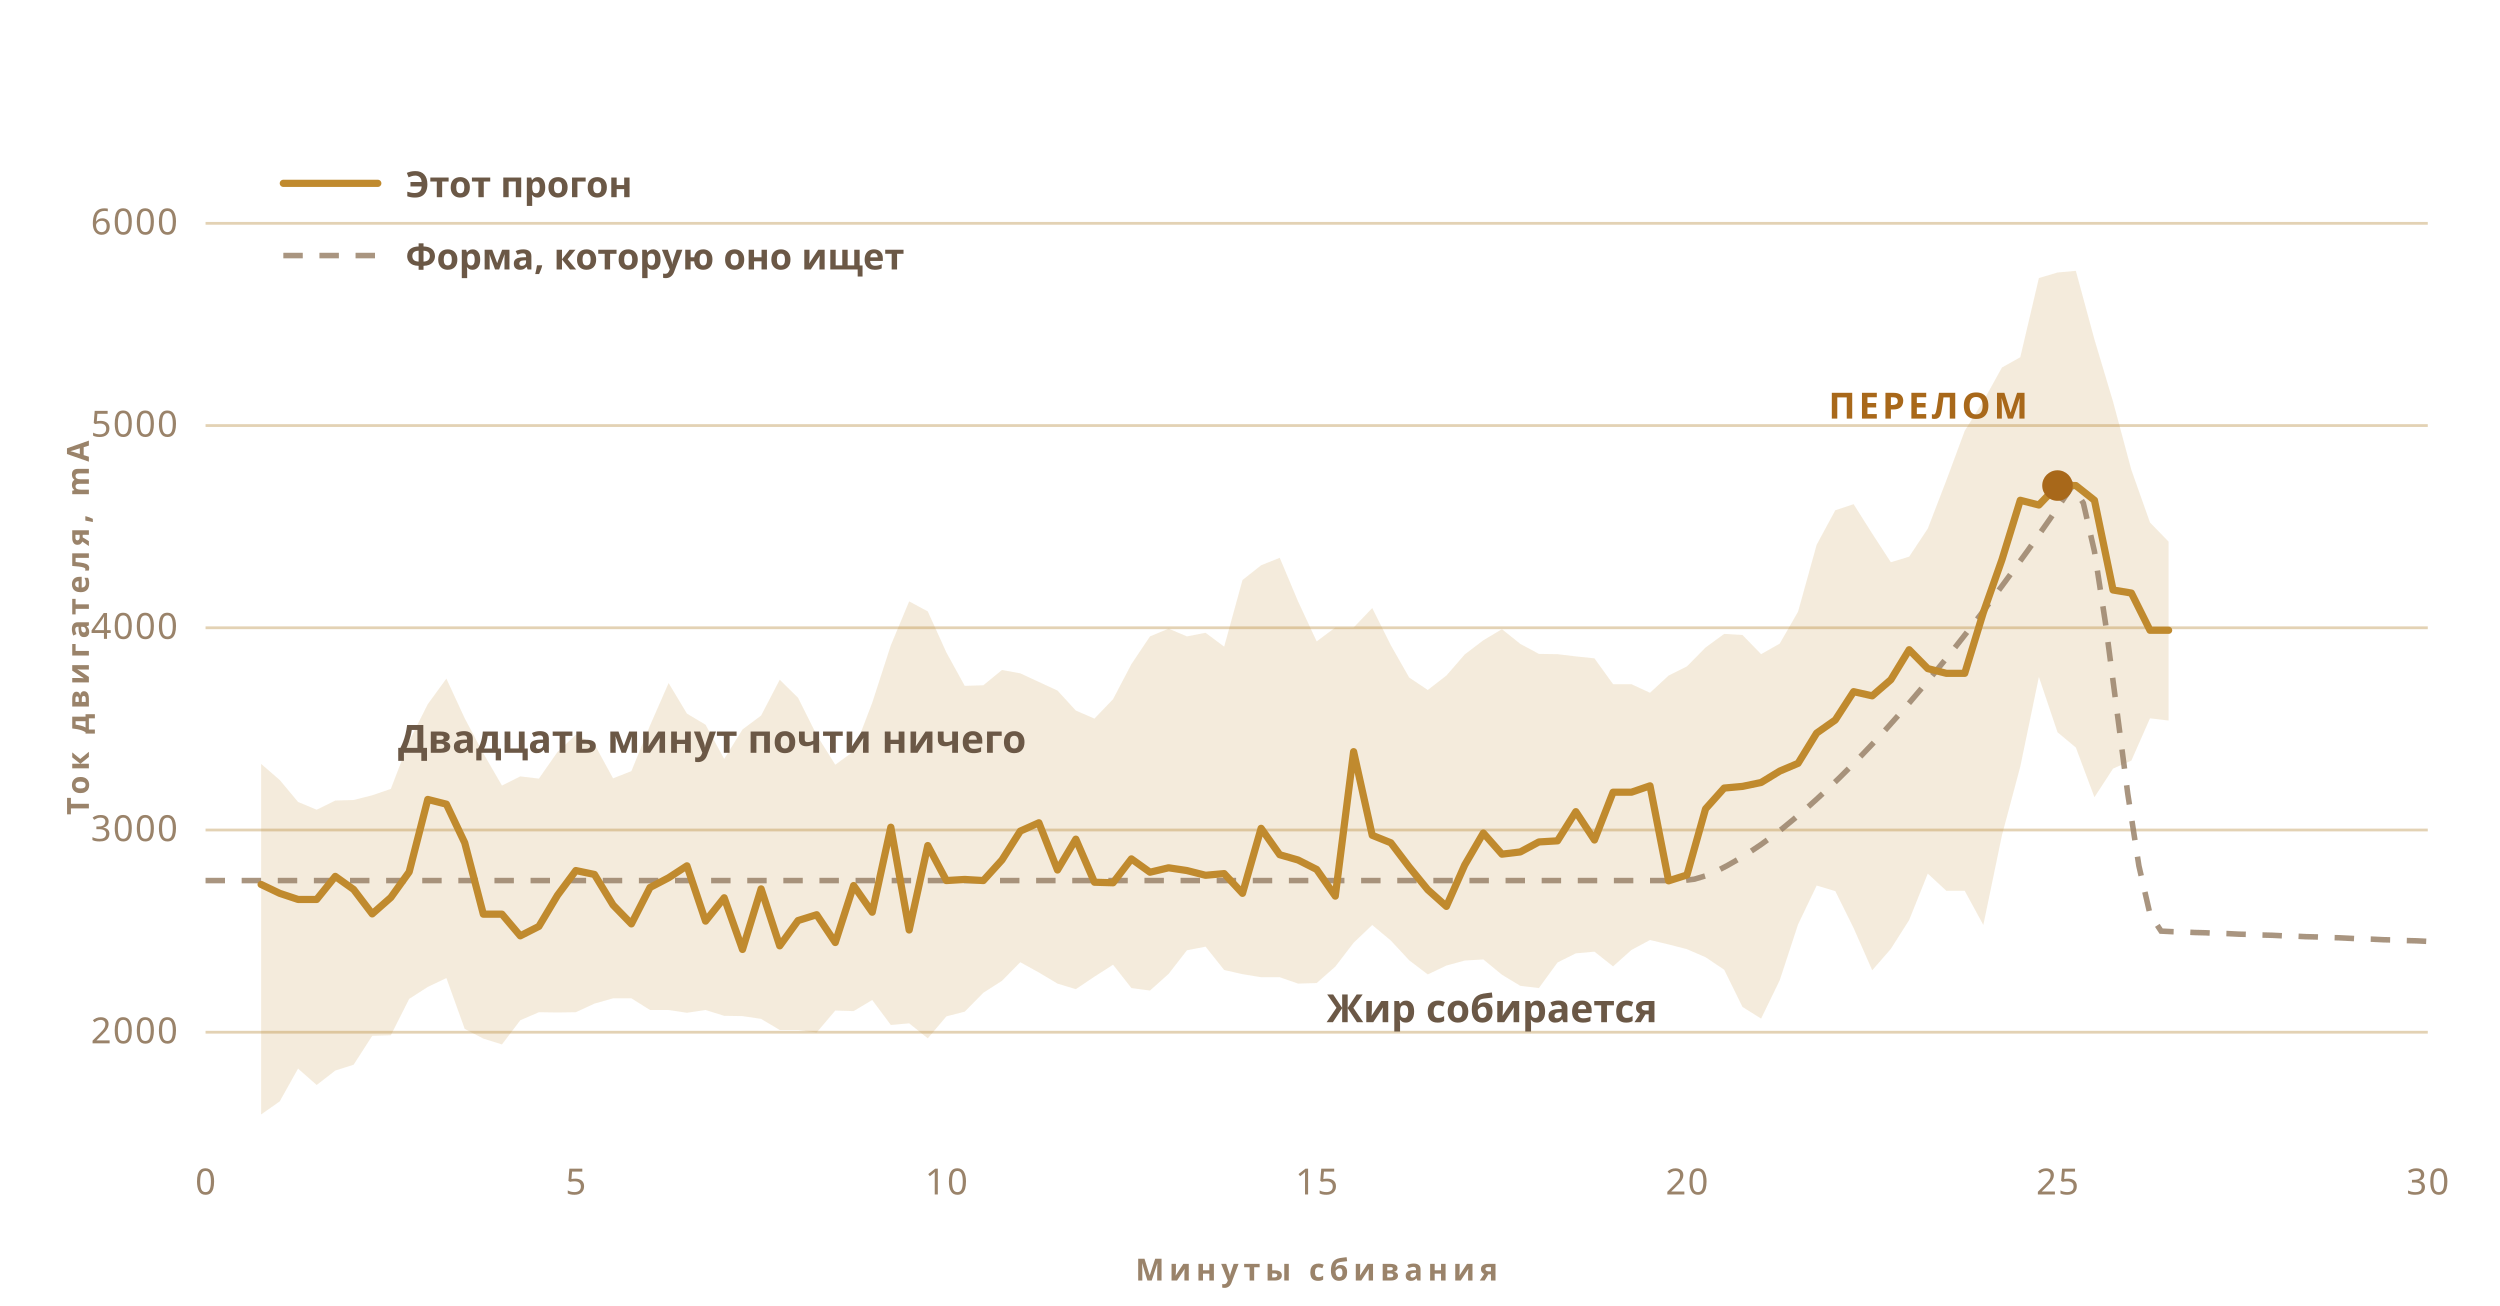
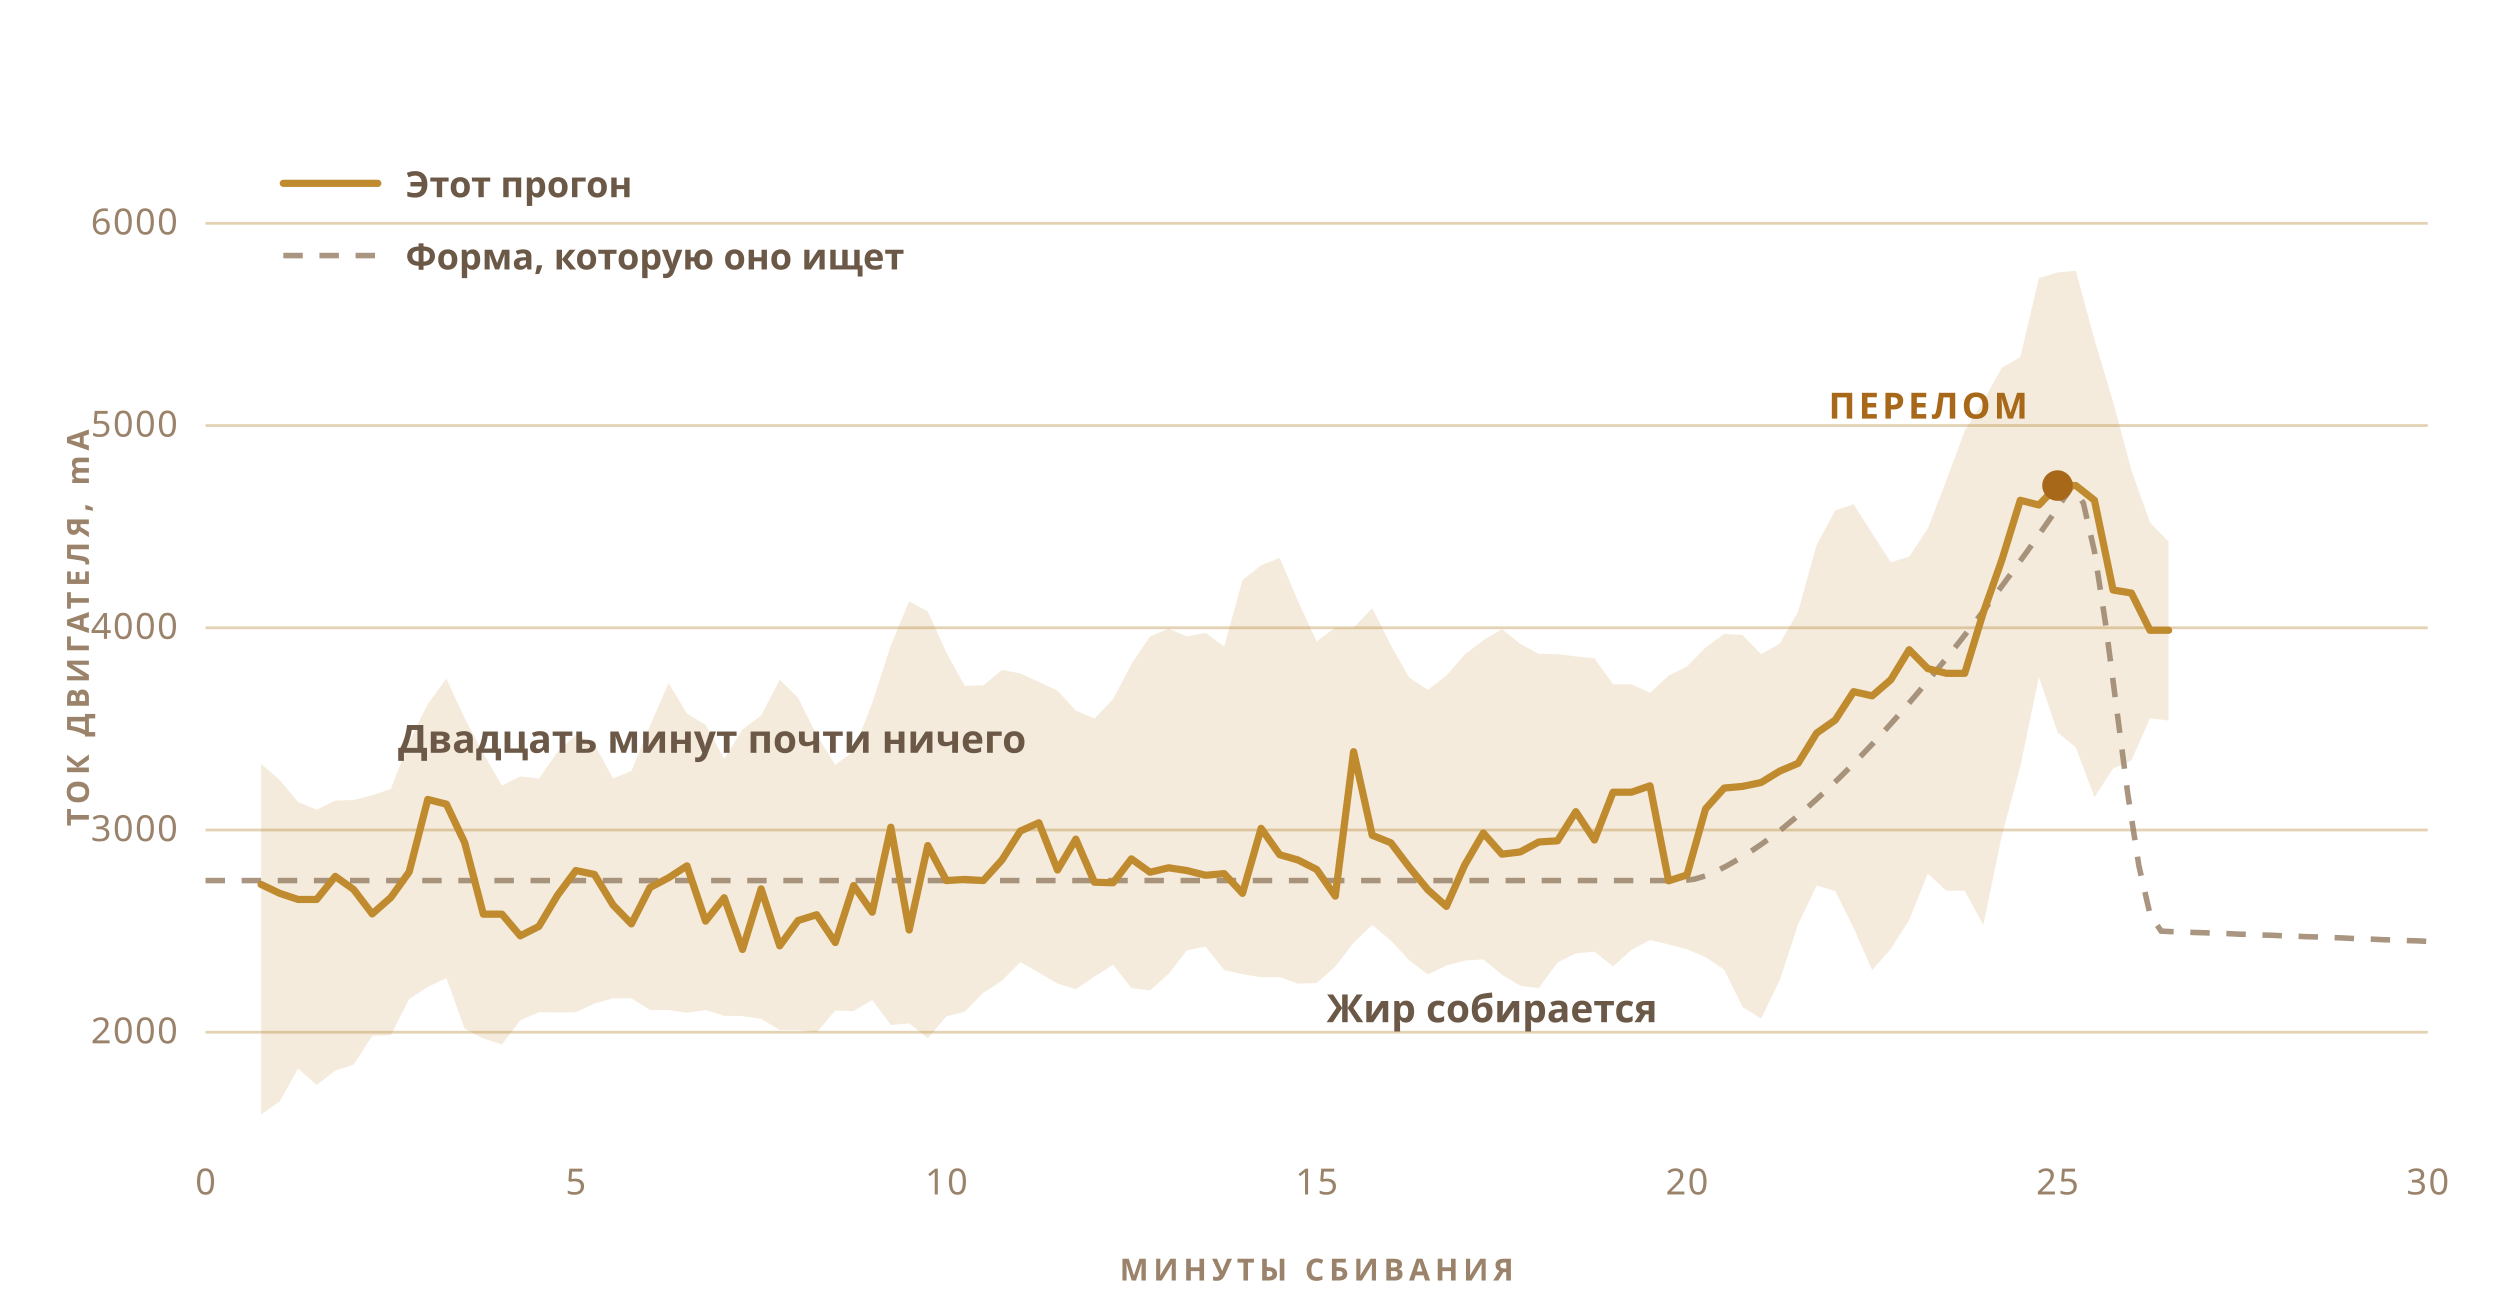
<svg xmlns="http://www.w3.org/2000/svg" viewBox="0 0 900 470" role="img" aria-label="График тока двигателя за одно сбивание, по данным датчика. Первые двадцать минут нагрузка держится около 2700 миллиампер, растёт по мере того как собирается жир, доходит до пика около 4700, затем падает.">
  <style>
 .grid{stroke:#e3d2b4;stroke-width:1}
 .ax{font:13px "Avenir Next","Segoe UI",sans-serif;fill:#9a836a;letter-spacing:.04em}
 .lbl{font:600 14px "Avenir Next","Segoe UI",sans-serif;fill:#6b5846}
 .lbl-s{font:600 13px "Avenir Next","Segoe UI",sans-serif;fill:#a8681a;letter-spacing:.09em}
-  .unit{font:600 11px "Avenir Next","Segoe UI",sans-serif;fill:#9a836a;letter-spacing:.16em;text-transform:uppercase}
+  .unit{font:600 11px "Avenir Next","Segoe UI",sans-serif;fill:#9a836a;letter-spacing:.16em;text-transform:none}
 .band{fill:#c08a2e;opacity:.17}
 .trace{fill:none;stroke:#c08a2e;stroke-width:2.6;stroke-linejoin:round;stroke-linecap:round}
 .ideal{fill:none;stroke:#9a836a;stroke-width:2;stroke-dasharray:7 6;opacity:.85}
 .key{font:600 13px "Avenir Next","Segoe UI",sans-serif;fill:#6b5846}
</style>
  <g>
    <line x1="74" y1="371.6" x2="874" y2="371.6" class="grid" />
    <text x="64" y="375.6" class="ax" text-anchor="end">2000</text>
    <line x1="74" y1="298.8" x2="874" y2="298.8" class="grid" />
    <text x="64" y="302.8" class="ax" text-anchor="end">3000</text>
    <line x1="74" y1="226.0" x2="874" y2="226.0" class="grid" />
    <text x="64" y="230.0" class="ax" text-anchor="end">4000</text>
    <line x1="74" y1="153.2" x2="874" y2="153.2" class="grid" />
    <text x="64" y="157.2" class="ax" text-anchor="end">5000</text>
    <line x1="74" y1="80.4" x2="874" y2="80.4" class="grid" />
    <text x="64" y="84.4" class="ax" text-anchor="end">6000</text>
    <text x="74.0" y="430.0" class="ax" text-anchor="middle">0</text>
    <text x="207.3" y="430.0" class="ax" text-anchor="middle">5</text>
    <text x="340.7" y="430.0" class="ax" text-anchor="middle">10</text>
    <text x="474.0" y="430.0" class="ax" text-anchor="middle">15</text>
    <text x="607.3" y="430.0" class="ax" text-anchor="middle">20</text>
    <text x="740.7" y="430.0" class="ax" text-anchor="middle">25</text>
    <text x="874.0" y="430.0" class="ax" text-anchor="middle">30</text>
  </g>
  <path d="M94.0,275.0 L100.7,280.8 L107.3,288.7 L114.0,291.5 L120.7,288.2 L127.3,288.0 L134.0,286.3 L140.7,284.0 L147.3,266.8 L154.0,253.5 L160.7,244.3 L167.3,258.6 L174.0,271.2 L180.7,282.8 L187.3,279.5 L194.0,280.3 L200.7,270.7 L207.3,264.5 L214.0,267.9 L220.7,280.2 L227.3,277.6 L234.0,261.2 L240.7,245.9 L247.3,256.9 L254.0,260.9 L260.7,273.2 L267.3,262.6 L274.0,257.6 L280.7,244.7 L287.3,251.2 L294.0,264.6 L300.7,275.3 L307.3,270.5 L314.0,253.0 L320.7,232.3 L327.3,216.5 L334.0,220.1 L340.7,234.9 L347.3,246.9 L354.0,246.7 L360.7,241.2 L367.3,242.4 L374.0,245.5 L380.7,248.6 L387.3,255.8 L394.0,258.7 L400.7,251.7 L407.3,239.1 L414.0,229.1 L420.7,226.3 L427.3,229.1 L434.0,227.8 L440.7,232.8 L447.3,208.8 L454.0,203.5 L460.7,200.8 L467.3,216.5 L474.0,230.9 L480.7,225.9 L487.3,225.9 L494.0,218.9 L500.7,232.3 L507.3,243.9 L514.0,248.4 L520.7,243.2 L527.3,235.6 L534.0,230.5 L540.7,226.5 L547.3,231.8 L554.0,235.4 L560.7,235.5 L567.3,236.3 L574.0,237.0 L580.7,246.3 L587.3,246.3 L594.0,249.4 L600.7,243.2 L607.3,239.9 L614.0,233.1 L620.7,228.2 L627.3,228.6 L634.0,235.5 L640.7,231.7 L647.3,220.2 L654.0,196.1 L660.7,183.7 L667.3,181.5 L674.0,192.1 L680.7,202.4 L687.3,200.4 L694.0,190.3 L700.7,172.9 L707.3,155.1 L714.0,144.4 L720.7,132.3 L727.3,128.6 L734.0,100.1 L740.7,98.1 L747.3,97.5 L754.0,122.2 L760.7,144.6 L767.3,169.2 L774.0,188.1 L780.7,195.0 L780.7,259.4 L774.0,258.6 L767.3,273.8 L760.7,276.7 L754.0,287.0 L747.3,269.1 L740.7,263.6 L734.0,243.7 L727.3,276.0 L720.7,300.7 L714.0,333.0 L707.3,320.7 L700.7,320.7 L694.0,314.5 L687.3,331.2 L680.7,341.6 L674.0,349.3 L667.3,334.1 L660.7,320.8 L654.0,318.8 L647.3,332.8 L640.7,352.9 L634.0,366.7 L627.3,362.5 L620.7,349.1 L614.0,344.6 L607.3,341.7 L600.7,340.0 L594.0,338.4 L587.3,342.0 L580.7,347.9 L574.0,342.6 L567.3,343.2 L560.7,346.5 L554.0,355.7 L547.3,354.9 L540.7,350.9 L534.0,345.4 L527.3,345.8 L520.7,347.6 L514.0,350.8 L507.3,345.7 L500.7,338.6 L494.0,333.0 L487.3,339.4 L480.7,348.0 L474.0,353.9 L467.3,354.1 L460.7,351.8 L454.0,351.8 L447.3,350.7 L440.7,349.2 L434.0,340.8 L427.3,342.1 L420.7,350.6 L414.0,356.6 L407.3,355.7 L400.7,347.3 L394.0,351.6 L387.3,356.1 L380.7,354.1 L374.0,350.1 L367.3,346.4 L360.7,353.1 L354.0,357.4 L347.3,364.2 L340.7,365.9 L334.0,373.8 L327.3,368.4 L320.7,369.0 L314.0,360.0 L307.3,364.0 L300.7,363.8 L294.0,371.7 L287.3,370.8 L280.7,370.8 L274.0,366.8 L267.3,365.8 L260.7,365.7 L254.0,363.6 L247.3,364.6 L240.7,363.6 L234.0,363.6 L227.3,359.4 L220.7,359.4 L214.0,361.3 L207.3,364.4 L200.7,364.5 L194.0,364.4 L187.3,367.3 L180.7,376.0 L174.0,373.9 L167.3,370.4 L160.7,352.1 L154.0,355.3 L147.3,359.6 L140.7,372.7 L134.0,372.9 L127.3,383.3 L120.7,385.4 L114.0,390.6 L107.3,384.7 L100.7,396.5 L94.0,401.2 Z" class="band" />
  <path d="M74.0,317.0 L78.0,317.0 L82.0,317.0 L86.0,317.0 L90.0,317.0 L94.0,317.0 L98.0,317.0 L102.0,317.0 L106.0,317.0 L110.0,317.0 L114.0,317.0 L118.0,317.0 L122.0,317.0 L126.0,317.0 L130.0,317.0 L134.0,317.0 L138.0,317.0 L142.0,317.0 L146.0,317.0 L150.0,317.0 L154.0,317.0 L158.0,317.0 L162.0,317.0 L166.0,317.0 L170.0,317.0 L174.0,317.0 L178.0,317.0 L182.0,317.0 L186.0,317.0 L190.0,317.0 L194.0,317.0 L198.0,317.0 L202.0,317.0 L206.0,317.0 L210.0,317.0 L214.0,317.0 L218.0,317.0 L222.0,317.0 L226.0,317.0 L230.0,317.0 L234.0,317.0 L238.0,317.0 L242.0,317.0 L246.0,317.0 L250.0,317.0 L254.0,317.0 L258.0,317.0 L262.0,317.0 L266.0,317.0 L270.0,317.0 L274.0,317.0 L278.0,317.0 L282.0,317.0 L286.0,317.0 L290.0,317.0 L294.0,317.0 L298.0,317.0 L302.0,317.0 L306.0,317.0 L310.0,317.0 L314.0,317.0 L318.0,317.0 L322.0,317.0 L326.0,317.0 L330.0,317.0 L334.0,317.0 L338.0,317.0 L342.0,317.0 L346.0,317.0 L350.0,317.0 L354.0,317.0 L358.0,317.0 L362.0,317.0 L366.0,317.0 L370.0,317.0 L374.0,317.0 L378.0,317.0 L382.0,317.0 L386.0,317.0 L390.0,317.0 L394.0,317.0 L398.0,317.0 L402.0,317.0 L406.0,317.0 L410.0,317.0 L414.0,317.0 L418.0,317.0 L422.0,317.0 L426.0,317.0 L430.0,317.0 L434.0,317.0 L438.0,317.0 L442.0,317.0 L446.0,317.0 L450.0,317.0 L454.0,317.0 L458.0,317.0 L462.0,317.0 L466.0,317.0 L470.0,317.0 L474.0,317.0 L478.0,317.0 L482.0,317.0 L486.0,317.0 L490.0,317.0 L494.0,317.0 L498.0,317.0 L502.0,317.0 L506.0,317.0 L510.0,317.0 L514.0,317.0 L518.0,317.0 L522.0,317.0 L526.0,317.0 L530.0,317.0 L534.0,317.0 L538.0,317.0 L542.0,317.0 L546.0,317.0 L550.0,317.0 L554.0,317.0 L558.0,317.0 L562.0,317.0 L566.0,317.0 L570.0,317.0 L574.0,317.0 L578.0,317.0 L582.0,317.0 L586.0,317.0 L590.0,317.0 L594.0,317.0 L598.0,317.0 L602.0,317.0 L606.0,317.0 L610.0,316.5 L614.0,315.3 L618.0,313.6 L622.0,311.5 L626.0,309.2 L630.0,306.7 L634.0,304.0 L638.0,301.1 L642.0,298.0 L646.0,294.7 L650.0,291.3 L654.0,287.7 L658.0,284.0 L662.0,280.2 L666.0,276.2 L670.0,272.1 L674.0,267.9 L678.0,263.6 L682.0,259.1 L686.0,254.6 L690.0,249.9 L694.0,245.2 L698.0,240.3 L702.0,235.4 L706.0,230.3 L710.0,225.2 L714.0,220.0 L718.0,214.6 L722.0,209.2 L726.0,203.7 L730.0,198.2 L734.0,192.5 L738.0,186.8 L742.0,180.9 L746.0,175.0 L750.0,181.1 L754.0,198.5 L758.0,224.5 L762.0,255.1 L766.0,285.8 L770.0,311.7 L774.0,329.1 L778.0,335.2 L782.0,335.4 L786.0,335.5 L790.0,335.7 L794.0,335.8 L798.0,336.0 L802.0,336.1 L806.0,336.3 L810.0,336.4 L814.0,336.6 L818.0,336.7 L822.0,336.9 L826.0,337.0 L830.0,337.2 L834.0,337.3 L838.0,337.5 L842.0,337.6 L846.0,337.8 L850.0,338.0 L854.0,338.1 L858.0,338.3 L862.0,338.4 L866.0,338.6 L870.0,338.7 L874.0,338.9" class="ideal" />
  <path d="M94.0,318.4 L100.7,321.6 L107.3,323.8 L114.0,323.8 L120.7,315.5 L127.3,320.2 L134.0,329.0 L140.7,323.1 L147.3,313.9 L154.0,287.8 L160.7,289.5 L167.3,303.4 L174.0,329.1 L180.7,329.1 L187.3,336.9 L194.0,333.5 L200.7,322.3 L207.3,313.4 L214.0,314.8 L220.7,325.8 L227.3,332.6 L234.0,319.5 L240.7,316.0 L247.3,311.7 L254.0,331.6 L260.7,323.2 L267.3,341.8 L274.0,320.0 L280.7,340.5 L287.3,331.4 L294.0,329.3 L300.7,339.3 L307.3,318.8 L314.0,328.4 L320.7,297.8 L327.3,334.8 L334.0,304.4 L340.7,317.0 L347.3,316.6 L354.0,317.0 L360.7,309.6 L367.3,299.2 L374.0,296.2 L380.7,313.2 L387.3,302.1 L394.0,317.6 L400.7,317.8 L407.3,309.2 L414.0,314.0 L420.7,312.4 L427.3,313.4 L434.0,315.1 L440.7,314.5 L447.3,321.6 L454.0,298.2 L460.7,307.7 L467.3,309.6 L474.0,313.0 L480.7,322.6 L487.3,270.6 L494.0,300.7 L500.7,303.4 L507.3,312.1 L514.0,320.3 L520.7,326.3 L527.3,311.4 L534.0,299.9 L540.7,307.5 L547.3,306.7 L554.0,303.1 L560.7,302.7 L567.3,292.2 L574.0,302.4 L580.7,285.2 L587.3,285.2 L594.0,282.9 L600.7,317.1 L607.3,315.0 L614.0,291.2 L620.7,283.7 L627.3,283.1 L634.0,281.7 L640.7,277.6 L647.3,274.8 L654.0,263.9 L660.7,259.2 L667.3,249.0 L674.0,250.5 L680.7,244.7 L687.3,233.9 L694.0,240.7 L700.7,242.4 L707.3,242.4 L714.0,220.5 L720.7,201.5 L727.3,180.1 L734.0,181.8 L740.7,174.8 L747.3,174.8 L754.0,180.1 L760.7,212.4 L767.3,213.5 L774.0,226.9 L780.7,226.9" class="trace" />
  <line x1="102" y1="66" x2="136" y2="66" class="trace" />
  <text x="146" y="71" class="key">Этот прогон</text>
  <line x1="102" y1="92" x2="136" y2="92" class="ideal" />
  <text x="146" y="97" class="key">Форма, которую оно ищет</text>
  <circle cx="740.7" cy="174.8" r="5.5" fill="#a8681a" />
  <text x="143.3" y="271.0" class="lbl" text-anchor="start">Двадцать минут почти ничего</text>
  <text x="596.7" y="368.0" class="lbl" text-anchor="end">Жир собирается</text>
  <text x="730.0" y="150.7" class="lbl-s" text-anchor="end">ПЕРЕЛОМ</text>
-   <text x="32" y="226.0" class="unit" text-anchor="middle" transform="rotate(-90 32 226.0)">Ток двигателя, mA</text>
-   <text x="474.0" y="461" class="unit" text-anchor="middle">Минуты сбивания</text>
+   <text x="32" y="226.0" class="unit" text-anchor="middle" transform="rotate(-90 32 226.0)">ТОК ДВИГАТЕЛЯ, mA</text>
+   <text x="474.0" y="461" class="unit" text-anchor="middle">МИНУТЫ СБИВАНИЯ</text>
</svg>
